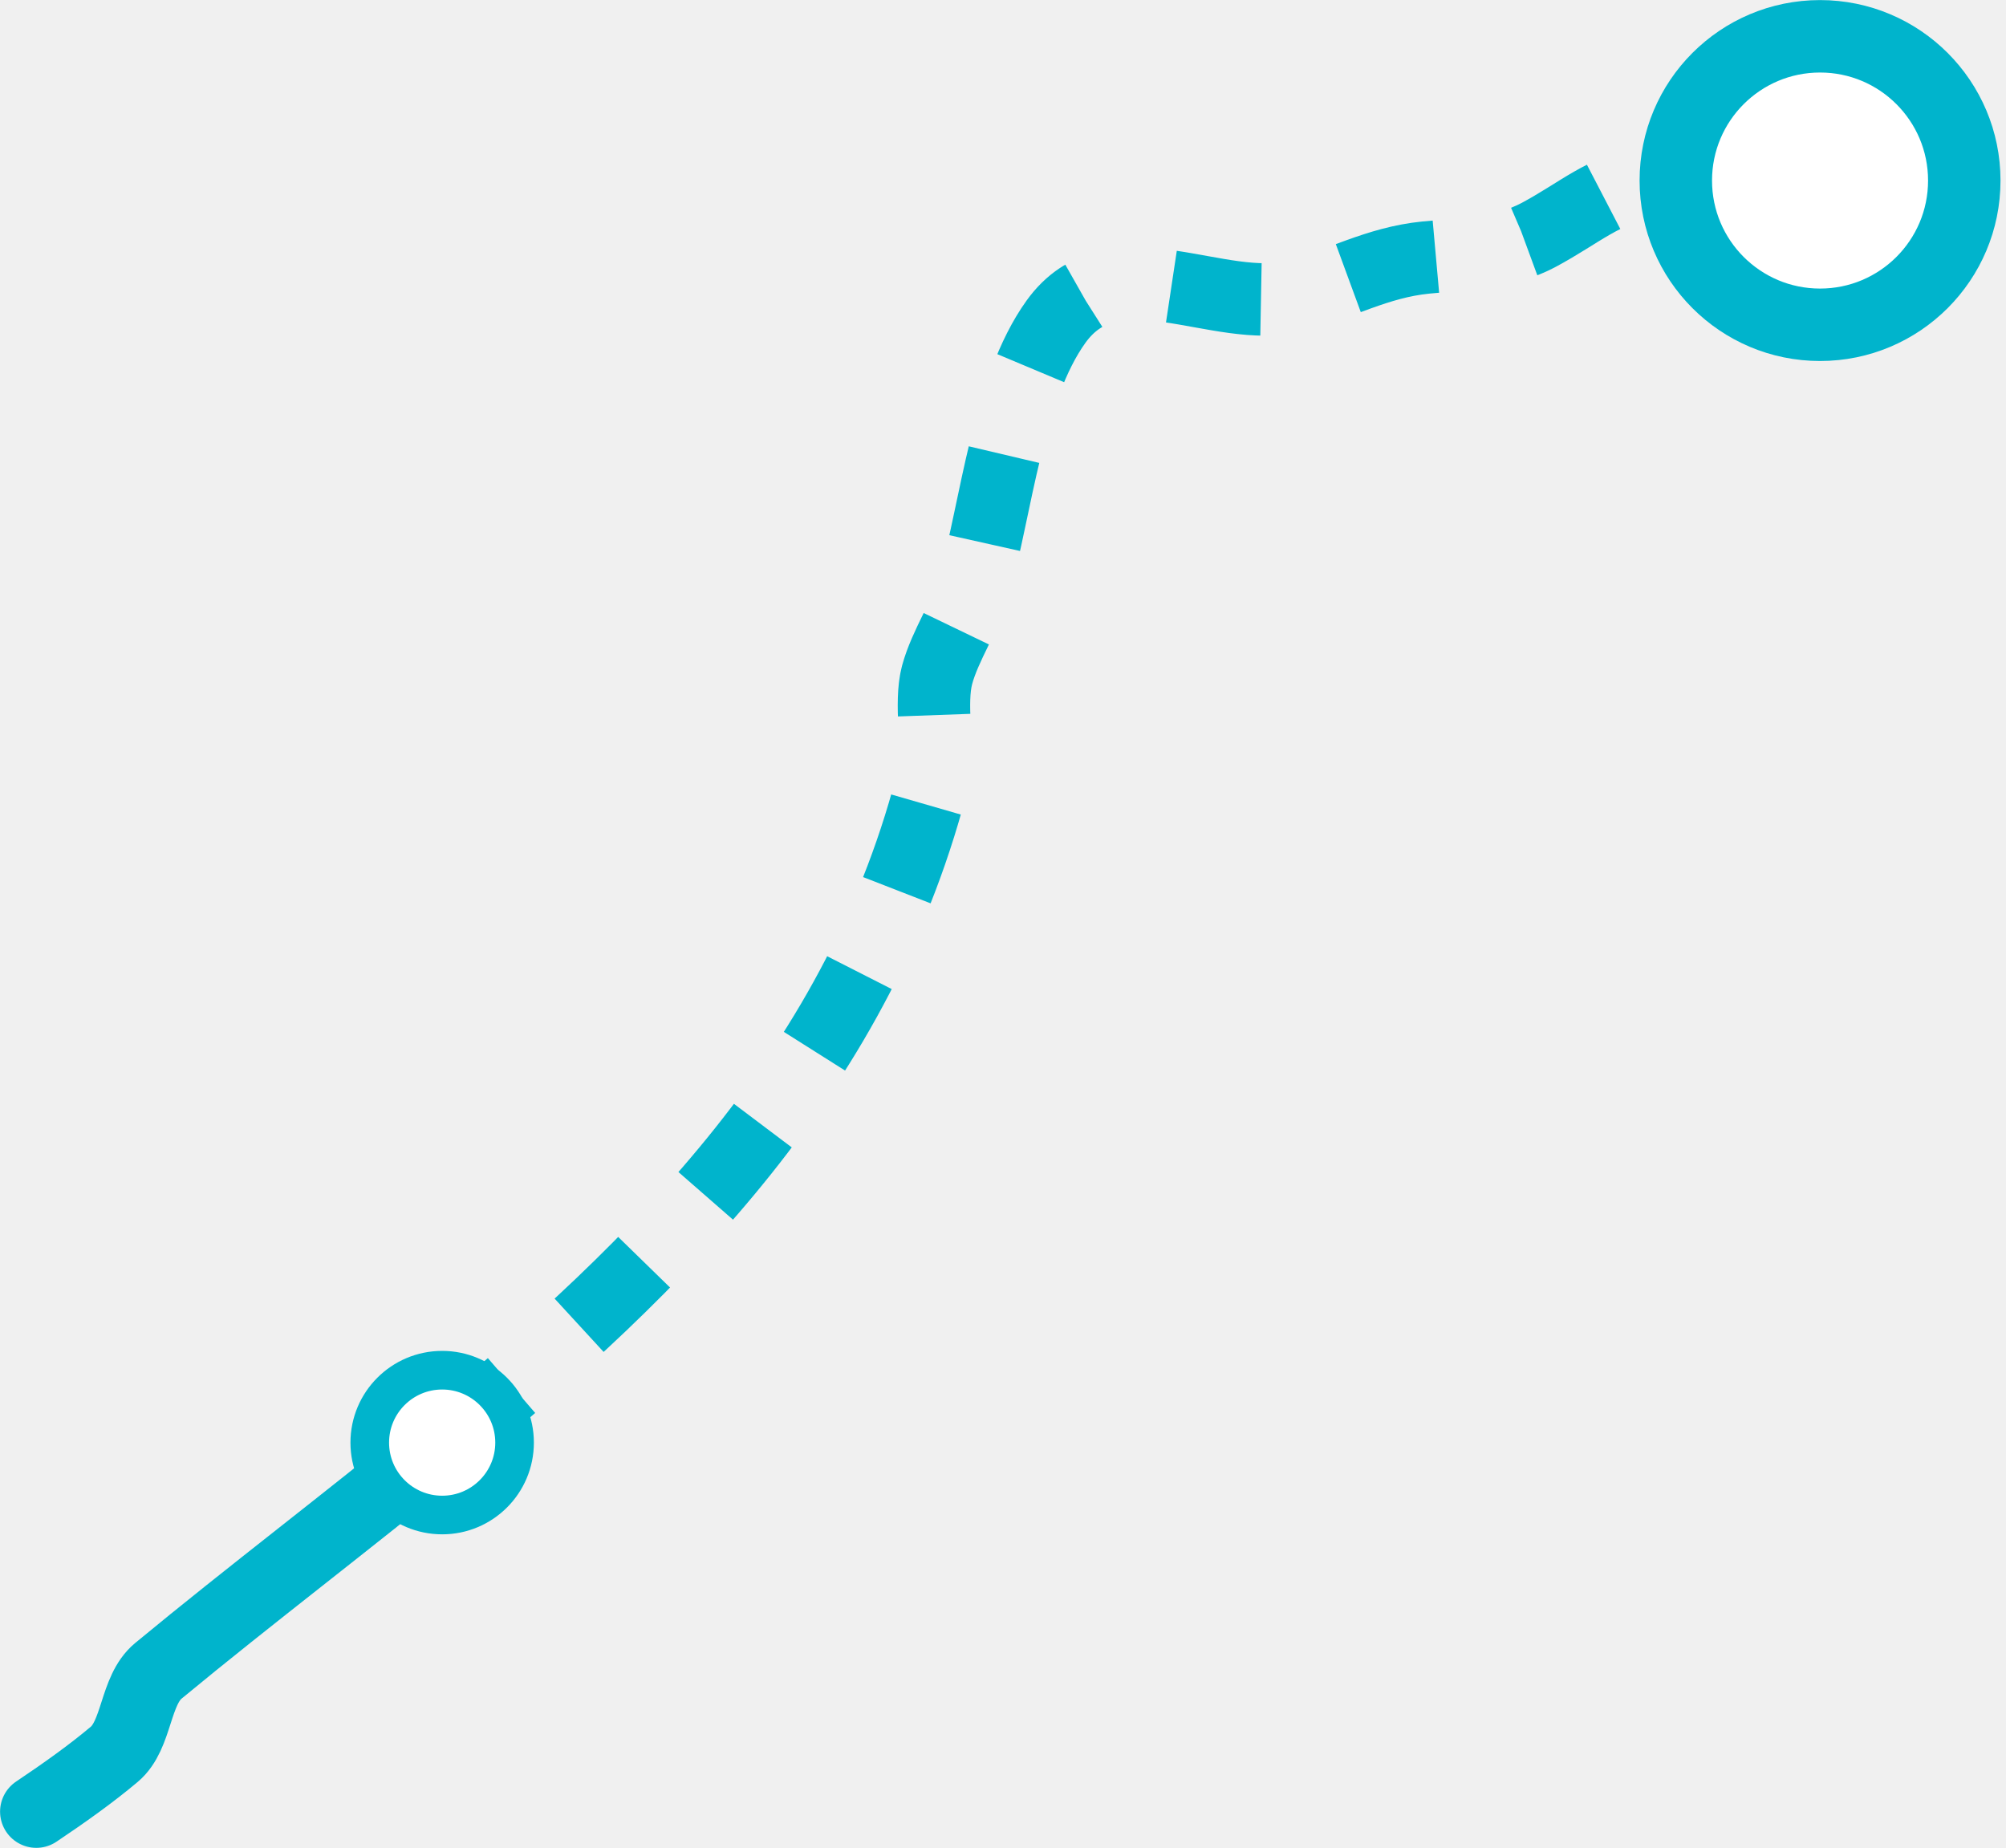
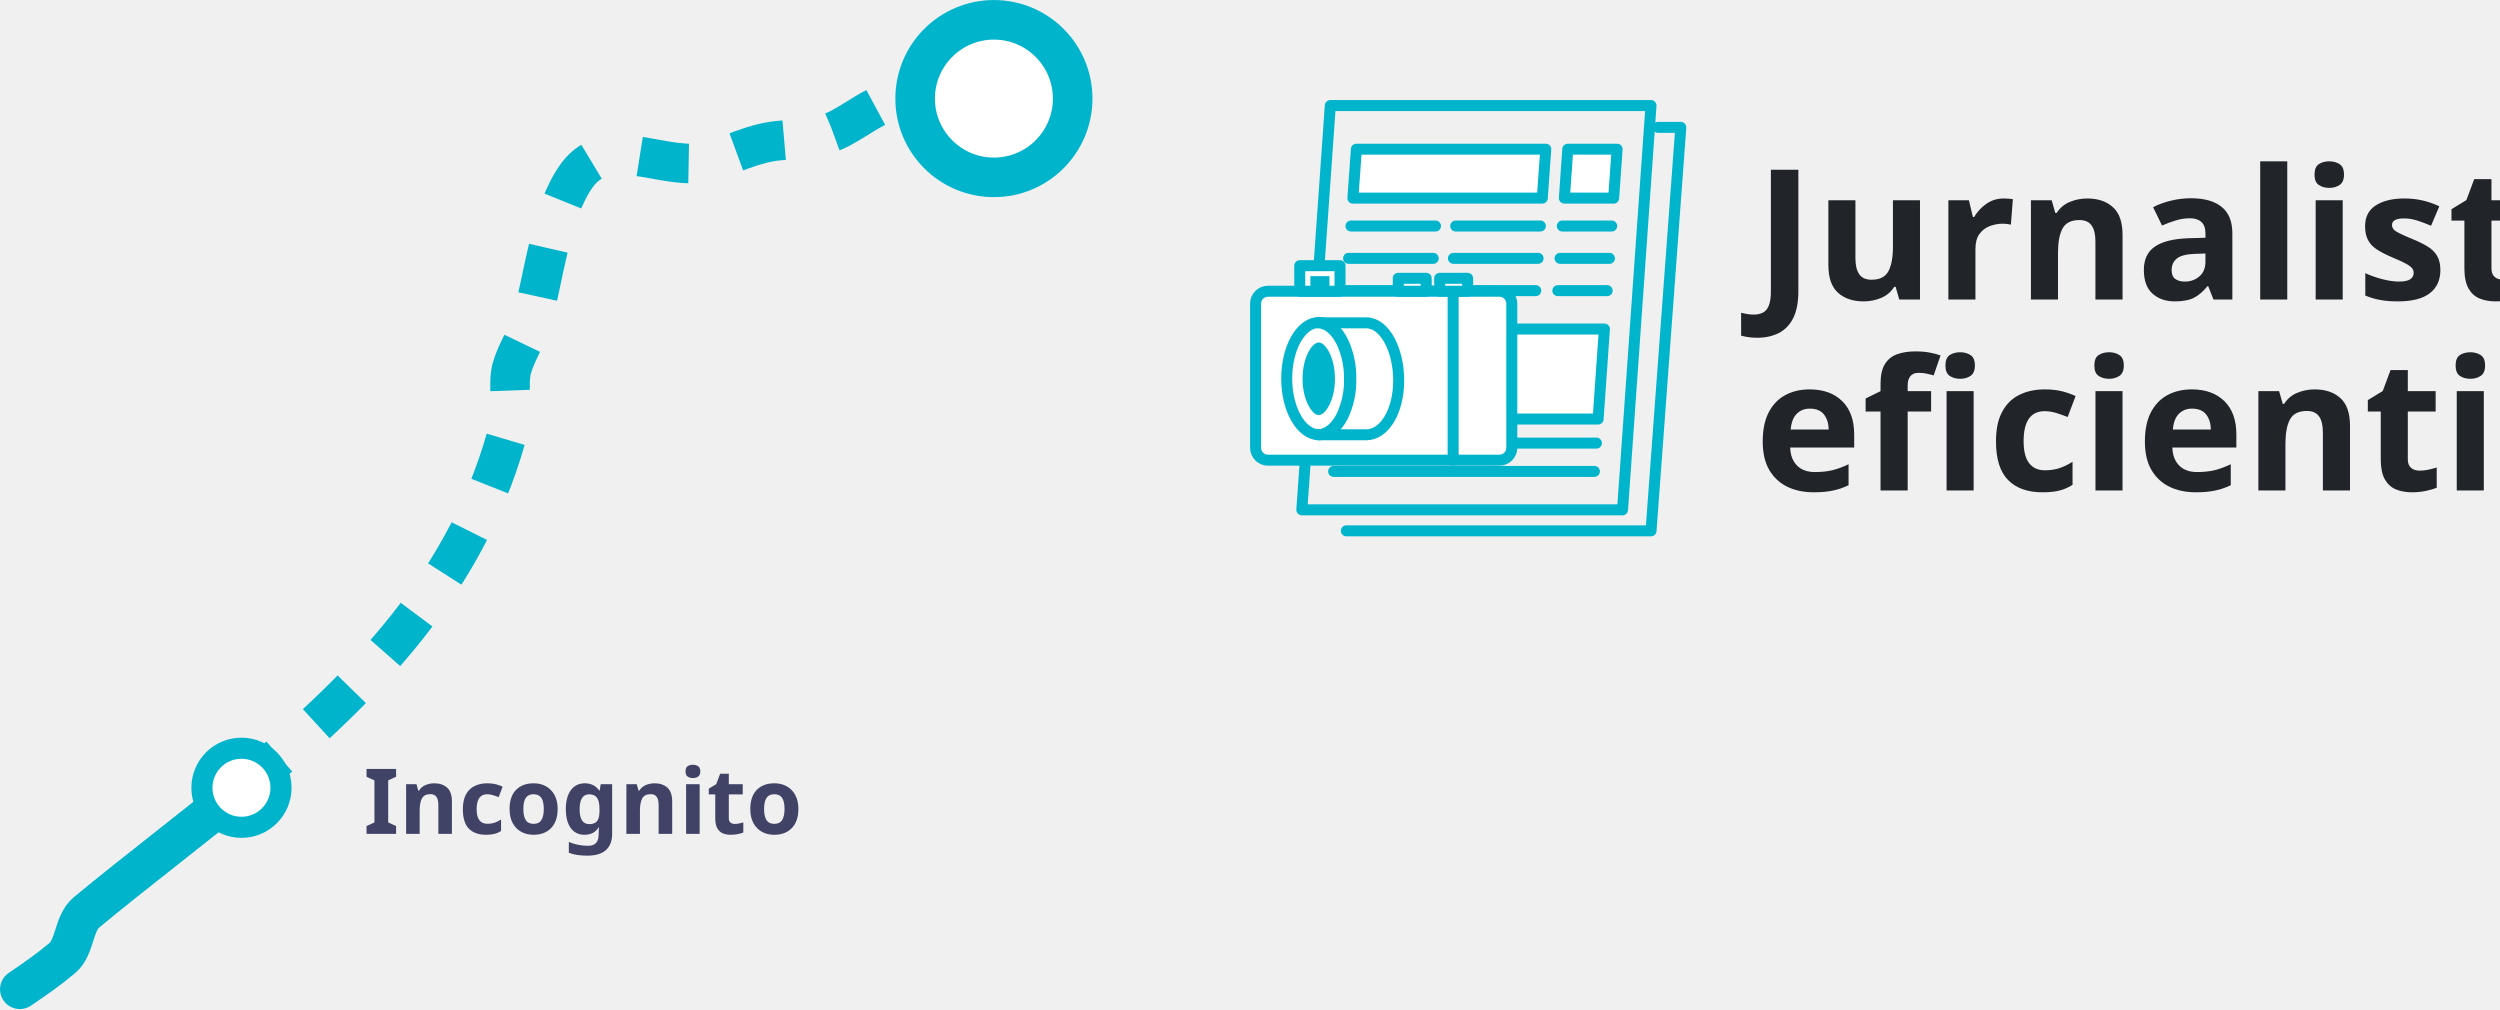
- <svg xmlns="http://www.w3.org/2000/svg" width="241" height="222" viewBox="0 0 241 222" fill="none">
-   <g clip-path="url(#clip0)">
-     <path d="M53.122 173.447C79.451 151.874 103.53 128.073 112.276 92.813C112.763 89.797 111.673 84.531 112.577 81.098C113.552 77.479 116.034 73.977 117.078 70.242C119.699 60.847 121.068 46.72 126.867 38.647C133.803 28.997 146.422 37.974 155.701 35.538C161.014 34.123 165.468 31.525 171.267 30.945C175.79 30.505 180.708 30.435 184.837 28.231C189.848 25.54 192.493 22.896 198.014 21.805C202.305 20.97 207.919 21.597 212.164 20.182" stroke="#00B4CC" stroke-width="8.703" stroke-miterlimit="10" stroke-linejoin="round" stroke-dasharray="10.88 10.88" />
-     <path d="M4.361 217.639C7.724 215.389 10.949 213.092 13.733 210.749C16.516 208.406 16.168 203.094 19.022 200.728C30.133 191.542 41.848 182.703 53.145 173.424" stroke="#00B4CC" stroke-width="8.703" stroke-miterlimit="10" stroke-linecap="round" stroke-linejoin="round" />
-     <path d="M53.122 182.007C57.926 182.007 61.821 178.113 61.821 173.308C61.821 168.504 57.926 164.609 53.122 164.609C48.318 164.609 44.423 168.504 44.423 173.308C44.423 178.113 48.318 182.007 53.122 182.007Z" fill="white" stroke="#00B4CC" stroke-width="4.639" stroke-miterlimit="10" stroke-linecap="round" stroke-linejoin="round" />
-     <path d="M218.66 39.018C228.23 39.018 235.988 31.26 235.988 21.69C235.988 12.119 228.23 4.361 218.66 4.361C209.089 4.361 201.331 12.119 201.331 21.69C201.331 31.26 209.089 39.018 218.66 39.018Z" fill="white" stroke="#00B4CC" stroke-width="8.703" stroke-miterlimit="10" stroke-linecap="round" stroke-linejoin="round" />
-   </g>
-   <defs>
-     <clipPath id="clip0">
-       <rect width="240.349" height="222" fill="white" />
-     </clipPath>
-   </defs>
+ <svg xmlns="http://www.w3.org/2000/svg" width="550" height="222" viewBox="0 0 550 222" fill="none">
+   <path d="M53.122 173.447C79.451 151.874 103.53 128.073 112.276 92.813C112.763 89.797 111.673 84.531 112.577 81.098C113.552 77.479 116.034 73.977 117.078 70.242C119.699 60.847 121.068 46.72 126.867 38.647C133.803 28.997 146.422 37.974 155.701 35.538C161.014 34.123 165.468 31.525 171.267 30.945C175.79 30.505 180.708 30.435 184.837 28.231C189.848 25.54 192.493 22.896 198.014 21.805C202.305 20.97 207.919 21.597 212.164 20.182" stroke="#00B4CC" stroke-width="8.703" stroke-miterlimit="10" stroke-linejoin="round" stroke-dasharray="10.88 10.88" />
+   <path d="M4.36 217.639C7.724 215.389 10.948 213.092 13.732 210.749C16.516 208.406 16.168 203.094 19.021 200.728C30.133 191.542 41.847 182.703 53.145 173.424" stroke="#00B4CC" stroke-width="8.703" stroke-miterlimit="10" stroke-linecap="round" stroke-linejoin="round" />
+   <path d="M53.122 182.007C57.926 182.007 61.821 178.113 61.821 173.308C61.821 168.504 57.926 164.609 53.122 164.609C48.318 164.609 44.423 168.504 44.423 173.308C44.423 178.113 48.318 182.007 53.122 182.007Z" fill="white" stroke="#00B4CC" stroke-width="4.639" stroke-miterlimit="10" stroke-linecap="round" stroke-linejoin="round" />
+   <path d="M218.66 39.018C228.23 39.018 235.988 31.26 235.988 21.69C235.988 12.119 228.23 4.361 218.66 4.361C209.089 4.361 201.331 12.119 201.331 21.69C201.331 31.26 209.089 39.018 218.66 39.018Z" fill="white" stroke="#00B4CC" stroke-width="8.703" stroke-miterlimit="10" stroke-linecap="round" stroke-linejoin="round" />
+   <path d="M356.956 112.161H286.403L292.668 23.226H363.221L356.956 112.161Z" stroke="#00B4CC" stroke-width="2.419" stroke-linecap="round" stroke-linejoin="round" />
+   <path d="M339.304 43.586H297.638L298.403 32.825H340.069L339.304 43.586Z" fill="white" stroke="#00B4CC" stroke-width="2.419" stroke-linecap="round" stroke-linejoin="round" />
+   <path d="M351.584 92.189H316.111L317.5 72.394H352.972L351.584 92.189Z" fill="white" stroke="#00B4CC" stroke-width="2.419" stroke-linecap="round" stroke-linejoin="round" />
+   <path d="M355.002 43.586H344.163L344.911 32.825H355.768L355.002 43.586Z" fill="white" stroke="#00B4CC" stroke-width="2.419" stroke-linecap="round" stroke-linejoin="round" />
+   <path d="M297.209 49.725H315.808" stroke="#00B4CC" stroke-width="2.419" stroke-linecap="round" stroke-linejoin="round" />
+   <path d="M296.692 56.835H315.31" stroke="#00B4CC" stroke-width="2.419" stroke-linecap="round" stroke-linejoin="round" />
+   <path d="M296.197 63.945H314.814" stroke="#00B4CC" stroke-width="2.419" stroke-linecap="round" stroke-linejoin="round" />
+   <path d="M295.414 75.182H314.013" stroke="#00B4CC" stroke-width="2.419" stroke-linecap="round" stroke-linejoin="round" />
+   <path d="M294.897 82.292H313.515" stroke="#00B4CC" stroke-width="2.419" stroke-linecap="round" stroke-linejoin="round" />
+   <path d="M294.396 89.402H313.014" stroke="#00B4CC" stroke-width="2.419" stroke-linecap="round" stroke-linejoin="round" />
+   <path d="M320.26 49.725H338.877" stroke="#00B4CC" stroke-width="2.419" stroke-linecap="round" stroke-linejoin="round" />
+   <path d="M319.759 56.835H338.376" stroke="#00B4CC" stroke-width="2.419" stroke-linecap="round" stroke-linejoin="round" />
+   <path d="M319.261 63.945H337.86" stroke="#00B4CC" stroke-width="2.419" stroke-linecap="round" stroke-linejoin="round" />
+   <path d="M343.719 49.725H354.576" stroke="#00B4CC" stroke-width="2.419" stroke-linecap="round" stroke-linejoin="round" />
+   <path d="M343.219 56.835H354.076" stroke="#00B4CC" stroke-width="2.419" stroke-linecap="round" stroke-linejoin="round" />
+   <path d="M342.721 63.945H353.577" stroke="#00B4CC" stroke-width="2.419" stroke-linecap="round" stroke-linejoin="round" />
+   <path d="M293.829 97.482H351.211" stroke="#00B4CC" stroke-width="2.419" stroke-linecap="round" stroke-linejoin="round" />
+   <path d="M293.4 103.71H350.764" stroke="#00B4CC" stroke-width="2.419" stroke-linecap="round" stroke-linejoin="round" />
+   <path d="M364.738 28.024H369.776L363.226 116.783H296.197" stroke="#00B4CC" stroke-width="2.419" stroke-linecap="round" stroke-linejoin="round" />
+   <path d="M329.853 64.068H278.967C277.454 64.068 276.227 65.285 276.227 66.785V98.524C276.227 100.025 277.454 101.241 278.967 101.241H329.853C331.367 101.241 332.594 100.025 332.594 98.524V66.785C332.594 65.285 331.367 64.068 329.853 64.068Z" fill="white" stroke="#00B4CC" stroke-width="2.419" stroke-linecap="round" stroke-linejoin="round" />
+   <path d="M297.173 83.333C297.25 86.204 296.64 89.051 295.394 91.643C294.112 94.113 292.261 95.648 290.196 95.648C286.299 95.648 283.077 90.143 283.077 83.298C283.077 76.453 286.227 70.948 290.196 70.948C292.368 70.948 294.308 72.713 295.536 75.341C296.671 77.853 297.23 80.582 297.173 83.333Z" stroke="#00B4CC" stroke-width="2.419" stroke-linecap="round" stroke-linejoin="round" />
+   <path d="M290.128 91.327C288.722 91.327 286.568 88.134 286.568 83.335C286.568 78.536 288.686 75.343 290.128 75.343C291.57 75.343 293.688 78.536 293.688 83.335C293.688 88.134 291.534 91.327 290.128 91.327Z" fill="#00B4CC" />
+   <path d="M307.711 83.706C307.711 90.516 304.561 95.65 300.592 95.65H289.913C291.978 95.65 293.829 94.115 295.11 91.645C296.357 89.053 296.967 86.206 296.89 83.335C296.936 80.608 296.377 77.904 295.253 75.414C293.953 72.732 292.013 71.021 289.913 71.021H300.592C304.615 71.021 307.711 76.913 307.711 83.706Z" stroke="#00B4CC" stroke-width="2.419" stroke-linecap="round" stroke-linejoin="round" />
+   <path d="M319.689 64.068V101.241" stroke="#00B4CC" stroke-width="2.419" stroke-linecap="round" stroke-linejoin="round" />
+   <path d="M294.807 58.458H285.943V64.068H294.807V58.458Z" fill="white" stroke="#00B4CC" stroke-width="2.419" stroke-linecap="round" stroke-linejoin="round" />
+   <path d="M292.474 60.751H288.291V64.085H292.474V60.751Z" fill="#00B4CC" />
+   <path d="M313.761 61.227H307.621V64.067H313.761V61.227Z" fill="white" stroke="#00B4CC" stroke-width="2.419" stroke-linecap="round" stroke-linejoin="round" />
+   <path d="M322.875 61.227H316.734V64.067H322.875V61.227Z" fill="white" stroke="#00B4CC" stroke-width="2.419" stroke-linecap="round" stroke-linejoin="round" />
+   <text fill="#404366" xml:space="preserve" style="white-space: pre" font-family="Titillium Web" font-size="20" font-weight="600" letter-spacing="0px">
+     <tspan x="80" y="183.45">Incognito</tspan>
+   </text>
+   <text fill="#212529" xml:space="preserve" style="white-space: pre" font-family="Titillium Web" font-size="40" font-weight="600" letter-spacing="0px">
+     <tspan x="386" y="65.9">Jurnalisti </tspan>
+     <tspan x="386" y="107.9">eficienti</tspan>
+   </text>
</svg>
